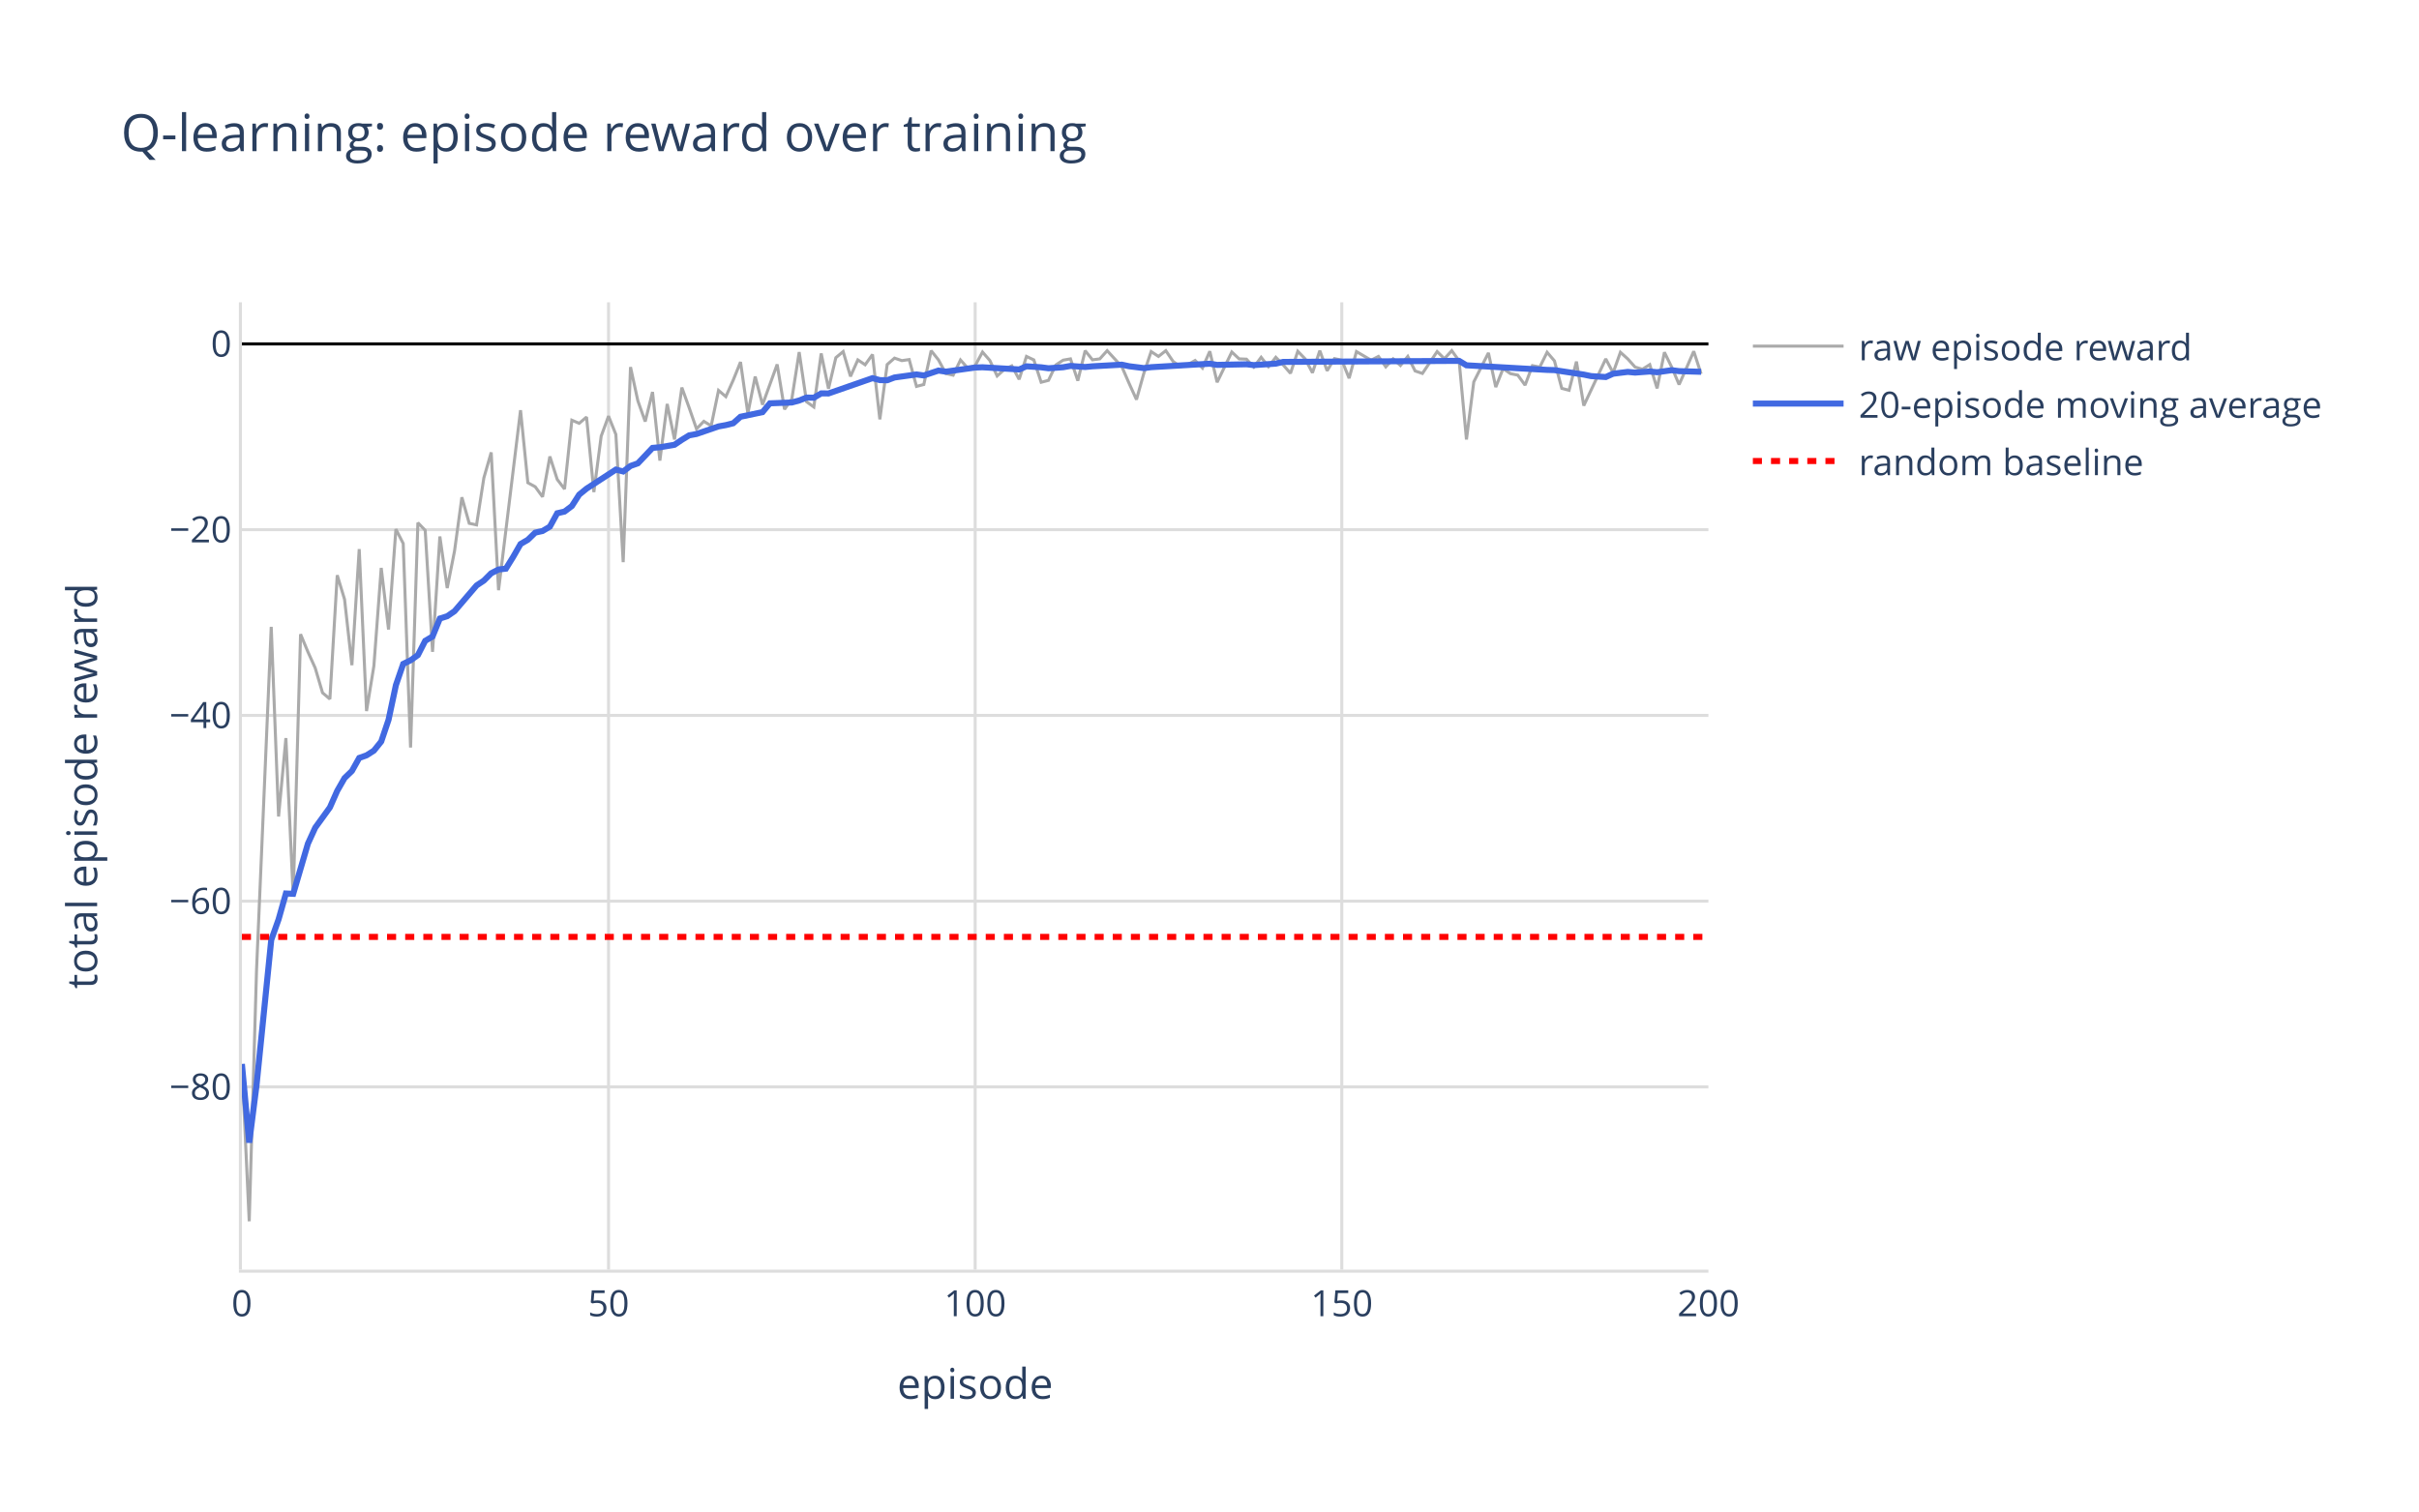
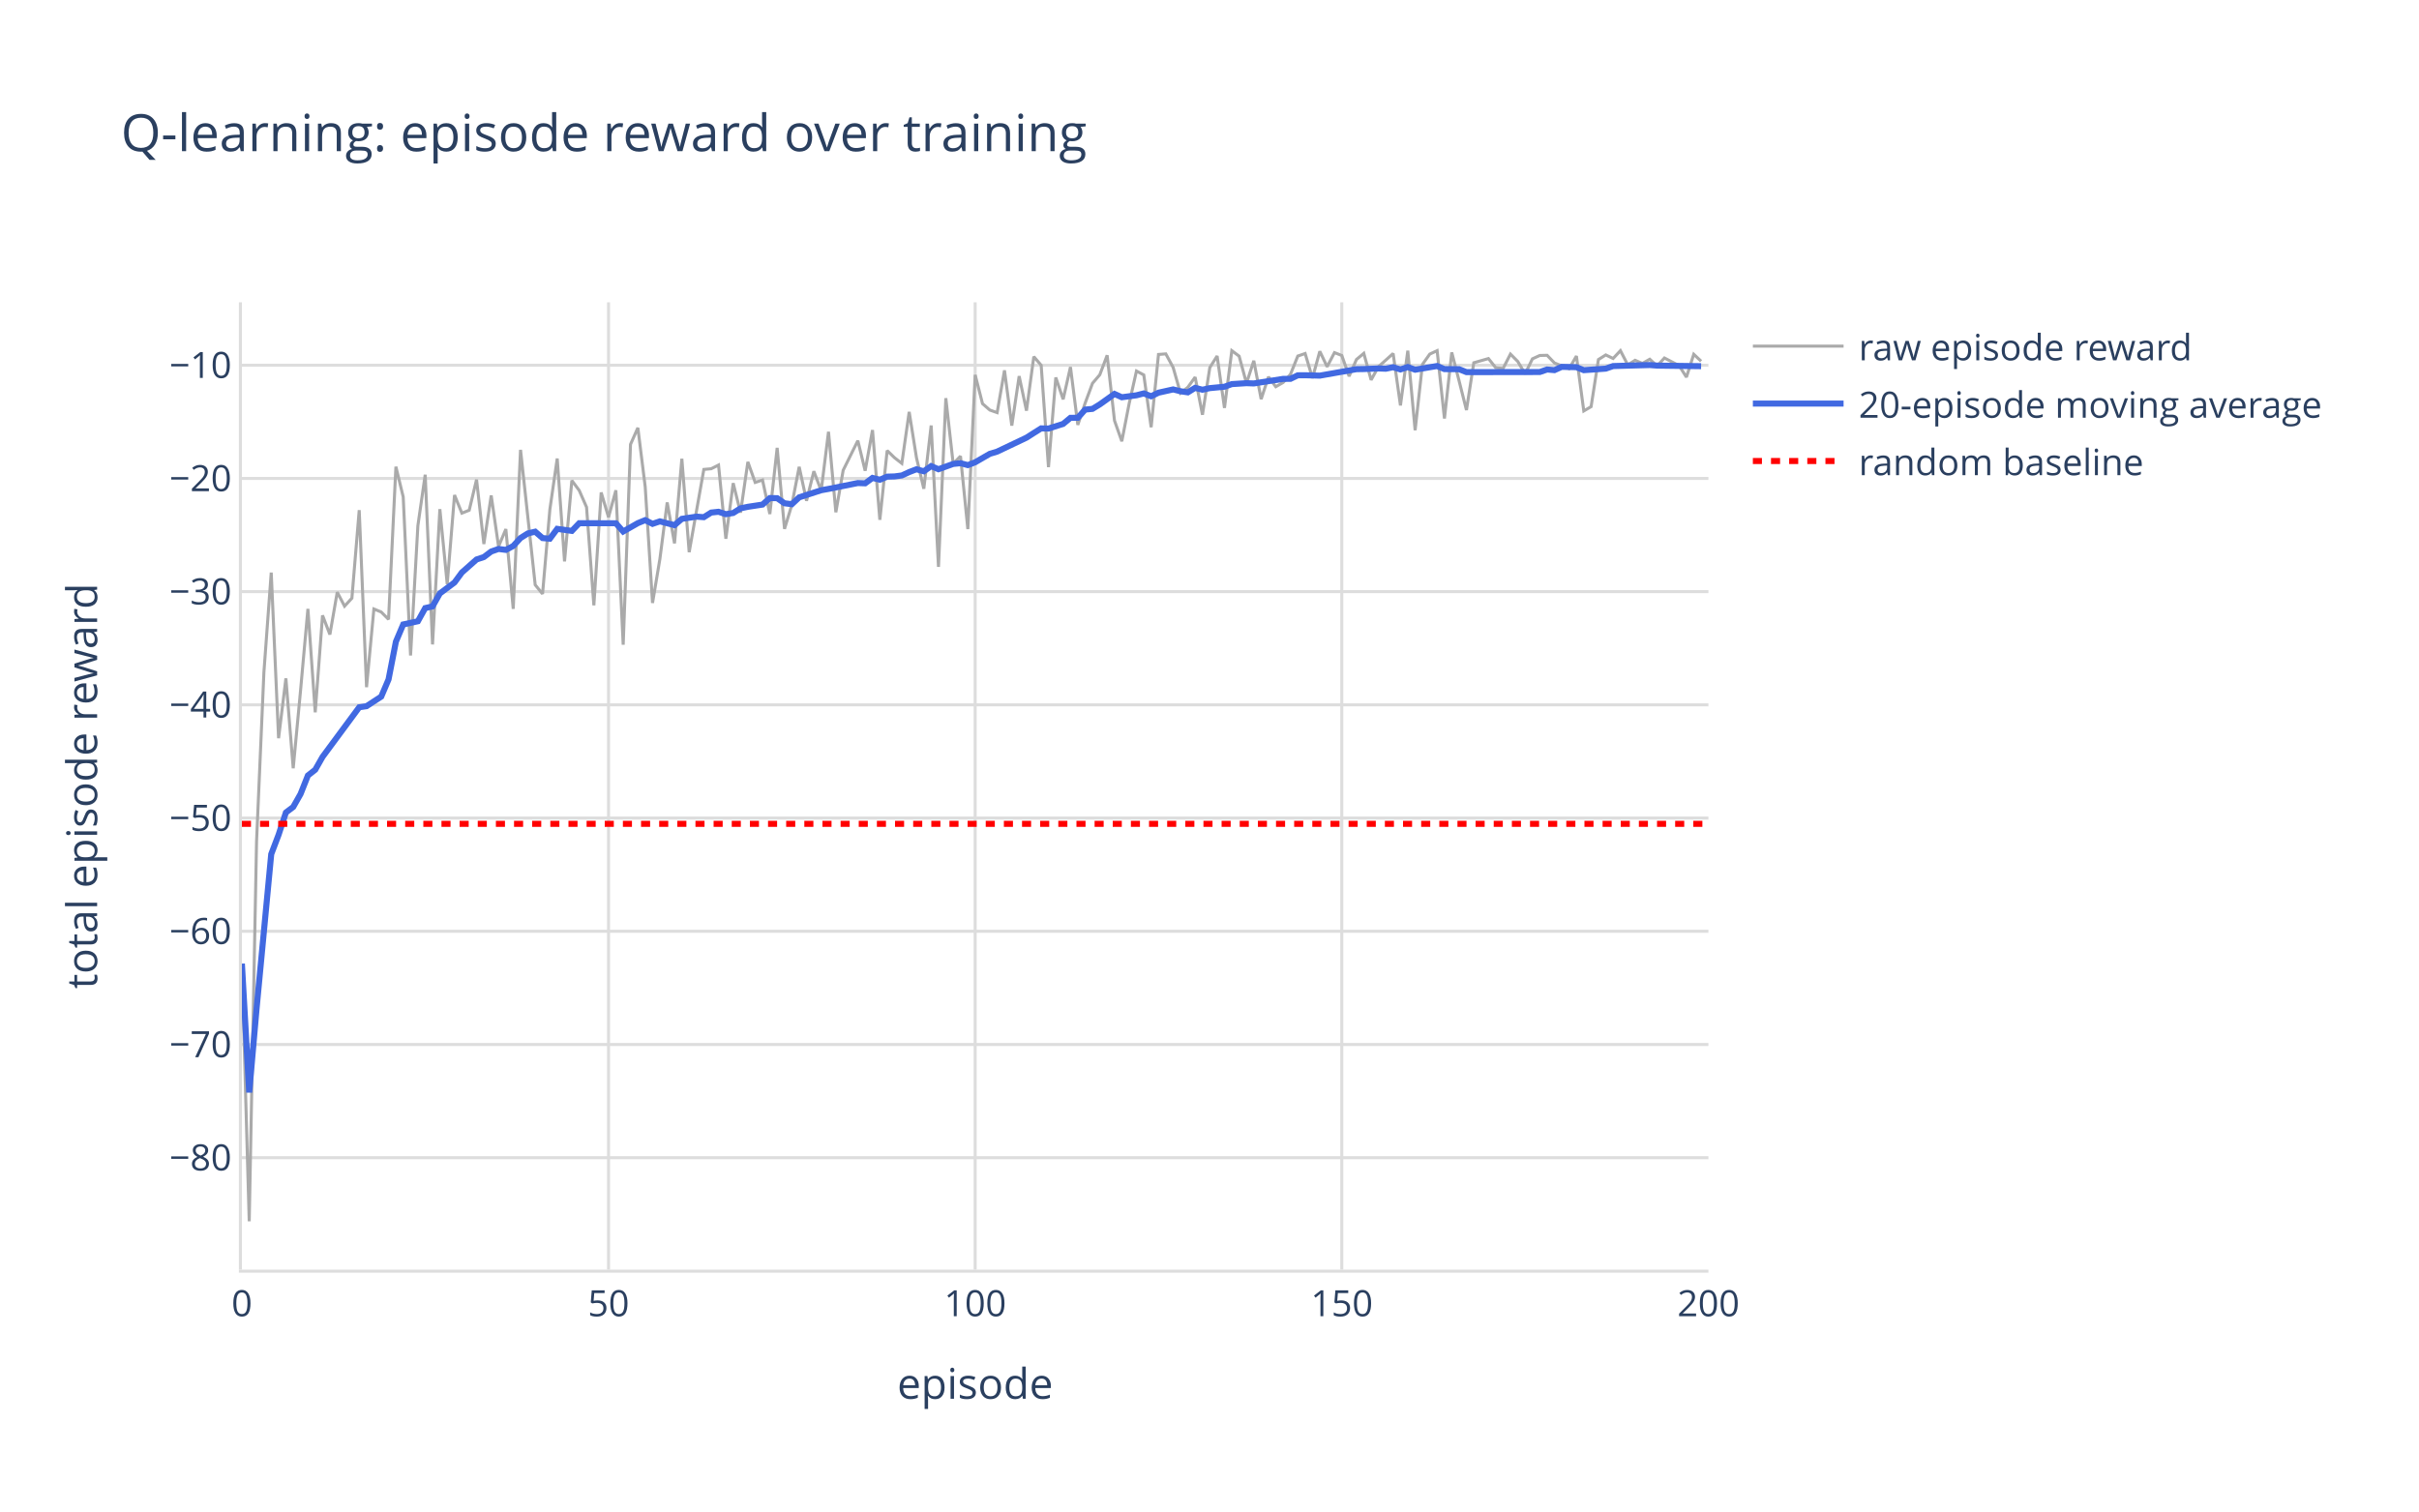
<svg xmlns="http://www.w3.org/2000/svg" class="main-svg" width="800" height="500" style="" viewBox="0 0 800 500">
  <rect x="0" y="0" width="800" height="500" style="fill: rgb(255, 255, 255); fill-opacity: 1;" />
-   <defs id="defs-918a69">
+   <defs id="defs-fa1e85">
    <g class="clips">
-       <clipPath id="clip918a69xyplot" class="plotclip">
+       <clipPath id="clipfa1e85xyplot" class="plotclip">
        <rect width="485" height="320" />
      </clipPath>
-       <clipPath class="axesclip" id="clip918a69x">
+       <clipPath class="axesclip" id="clipfa1e85x">
        <rect x="80" y="0" width="485" height="500" />
      </clipPath>
-       <clipPath class="axesclip" id="clip918a69y">
+       <clipPath class="axesclip" id="clipfa1e85y">
        <rect x="0" y="100" width="800" height="320" />
      </clipPath>
-       <clipPath class="axesclip" id="clip918a69xy">
+       <clipPath class="axesclip" id="clipfa1e85xy">
        <rect x="80" y="100" width="485" height="320" />
      </clipPath>
    </g>
    <g class="gradients" />
    <g class="patterns" />
  </defs>
  <g class="bglayer" />
  <g class="layer-below">
    <g class="imagelayer" />
    <g class="shapelayer" />
  </g>
  <g class="cartesianlayer">
    <g class="subplot xy">
      <g class="layer-subplot">
        <g class="shapelayer" />
        <g class="imagelayer" />
      </g>
      <g class="minor-gridlayer">
        <g class="x" />
        <g class="y" />
      </g>
      <g class="gridlayer">
        <g class="x">
          <path class="xgrid crisp" transform="translate(201.25,0)" d="M0,100v320" style="stroke: rgb(221, 221, 221); stroke-opacity: 1; stroke-width: 1px;" />
          <path class="xgrid crisp" transform="translate(322.5,0)" d="M0,100v320" style="stroke: rgb(221, 221, 221); stroke-opacity: 1; stroke-width: 1px;" />
          <path class="xgrid crisp" transform="translate(443.75,0)" d="M0,100v320" style="stroke: rgb(221, 221, 221); stroke-opacity: 1; stroke-width: 1px;" />
        </g>
        <g class="y">
-           <path class="ygrid crisp" transform="translate(0,359.54)" d="M80,0h485" style="stroke: rgb(221, 221, 221); stroke-opacity: 1; stroke-width: 1px;" />
-           <path class="ygrid crisp" transform="translate(0,298.1)" d="M80,0h485" style="stroke: rgb(221, 221, 221); stroke-opacity: 1; stroke-width: 1px;" />
-           <path class="ygrid crisp" transform="translate(0,236.65)" d="M80,0h485" style="stroke: rgb(221, 221, 221); stroke-opacity: 1; stroke-width: 1px;" />
-           <path class="ygrid crisp" transform="translate(0,175.21)" d="M80,0h485" style="stroke: rgb(221, 221, 221); stroke-opacity: 1; stroke-width: 1px;" />
-         </g>
-       </g>
-       <g class="zerolinelayer">
-         <path class="yzl zl crisp" transform="translate(0,113.77)" d="M80,0h485" style="stroke: rgb(0, 0, 0); stroke-opacity: 1; stroke-width: 1px;" />
-       </g>
+           <path class="ygrid crisp" transform="translate(0,382.96)" d="M80,0h485" style="stroke: rgb(221, 221, 221); stroke-opacity: 1; stroke-width: 1px;" />
+           <path class="ygrid crisp" transform="translate(0,345.51)" d="M80,0h485" style="stroke: rgb(221, 221, 221); stroke-opacity: 1; stroke-width: 1px;" />
+           <path class="ygrid crisp" transform="translate(0,308.06)" d="M80,0h485" style="stroke: rgb(221, 221, 221); stroke-opacity: 1; stroke-width: 1px;" />
+           <path class="ygrid crisp" transform="translate(0,270.61)" d="M80,0h485" style="stroke: rgb(221, 221, 221); stroke-opacity: 1; stroke-width: 1px;" />
+           <path class="ygrid crisp" transform="translate(0,233.16)" d="M80,0h485" style="stroke: rgb(221, 221, 221); stroke-opacity: 1; stroke-width: 1px;" />
+           <path class="ygrid crisp" transform="translate(0,195.71)" d="M80,0h485" style="stroke: rgb(221, 221, 221); stroke-opacity: 1; stroke-width: 1px;" />
+           <path class="ygrid crisp" transform="translate(0,158.27)" d="M80,0h485" style="stroke: rgb(221, 221, 221); stroke-opacity: 1; stroke-width: 1px;" />
+           <path class="ygrid crisp" transform="translate(0,120.82)" d="M80,0h485" style="stroke: rgb(221, 221, 221); stroke-opacity: 1; stroke-width: 1px;" />
+         </g>
+       </g>
+       <g class="zerolinelayer" />
      <g class="layer-between">
        <g class="shapelayer" />
        <g class="imagelayer" />
      </g>
      <path class="xlines-below" />
      <path class="ylines-below" />
      <g class="overlines-below" />
      <g class="xaxislayer-below" />
      <g class="yaxislayer-below" />
      <g class="overaxes-below" />
      <g class="overplot">
-         <g class="xy" transform="translate(80,100)" clip-path="url(#clip918a69xyplot)">
+         <g class="xy" transform="translate(80,100)" clip-path="url(#clipfa1e85xyplot)">
          <g class="scatterlayer mlayer">
-             <g class="trace scatter tracee786dc" style="stroke-miterlimit: 2; opacity: 1;">
+             <g class="trace scatter trace43816e" style="stroke-miterlimit: 2; opacity: 1;">
              <g class="fills" />
              <g class="errorbars" />
              <g class="lines">
-                 <path class="js-line" d="M0,251.96L2.42,304L4.85,220.67L9.7,107.35L12.13,170.1L14.55,144.16L16.97,196.38L19.4,109.79L21.83,115.63L24.25,120.98L26.67,129.17L29.1,131.23L31.53,90.27L33.95,98.26L36.38,120.04L38.8,81.63L41.22,135.22L43.65,120.28L46.08,87.86L48.5,108.24L50.93,75.03L53.35,79.8L55.78,147.28L58.2,72.92L60.62,75.42L63.05,115.62L65.47,77.46L67.9,94.54L70.32,82.28L72.75,64.5L75.18,73.11L77.6,73.64L80.02,58.08L82.45,49.65L84.88,95.24L92.15,35.69L94.57,59.69L97,61.01L99.43,64.35L101.85,51L104.28,58.58L106.7,61.77L109.12,39L111.55,40.03L113.98,37.96L116.4,62.78L118.82,44.28L121.25,37.65L123.68,43.72L126.1,85.96L128.52,21.42L130.95,32.59L133.38,39.44L135.8,29.67L138.23,52.37L140.65,33.62L143.07,45.38L145.5,28.2L147.92,34.89L150.35,41.87L152.77,39.37L155.2,40.86L157.63,29.14L160.05,31.2L162.48,25.76L164.9,19.75L167.33,36.78L169.75,24.56L172.18,33.88L177.02,20.54L179.45,35.4L181.88,31.93L184.3,16.47L186.73,32.89L189.15,34.63L191.58,16.91L194,28.58L196.43,18.31L198.85,16.3L201.27,24.51L203.7,19.05L206.12,20.66L208.55,17.26L210.98,38.72L213.4,20.59L215.83,18.46L218.25,19.29L220.68,18.94L223.1,27.82L225.52,27.19L227.95,16L230.37,19.05L232.8,23.56L235.23,24.11L237.65,19.08L240.08,21.8L242.5,20.96L244.93,16.45L247.35,19.23L249.77,24.36L252.2,22.18L254.62,21.02L257.05,25.48L259.47,17.9L261.9,19.05L264.33,26.45L266.75,25.82L269.17,20.73L271.6,19.14L274.02,18.71L276.45,25.94L278.88,16L281.3,19.03L283.72,18.71L286.15,16L291,21.27L293.42,26.83L295.85,32.18L298.27,23.53L300.7,16.3L303.13,17.9L305.55,16L307.97,19.58L310.4,21.28L312.83,20.6L315.25,19.24L317.67,21.74L320.1,16.2L322.52,26.45L327.38,16.44L329.8,18.71L332.23,18.81L334.65,21.43L337.08,18.19L339.5,21.28L341.92,18.19L344.35,20.69L346.78,23.49L349.2,16.2L351.63,18.71L354.05,23.31L356.48,16L358.9,22.64L361.33,18.63L363.75,19.15L366.17,25.12L368.6,16.3L373.45,19.15L375.88,17.9L378.3,21.35L380.73,18.71L383.15,20.9L385.58,17.9L388,22.71L390.42,23.53L395.28,16.3L397.7,18.66L400.12,16L402.55,19.36L404.98,45.38L407.4,26.34L412.25,16.73L414.67,28.05L417.1,21.93L419.53,23.6L421.95,24.09L424.37,27.4L426.8,20.95L429.23,21.44L431.65,16.53L434.08,19.38L436.5,28.47L438.92,29.11L441.35,19.61L443.78,34.18L451.05,18.71L453.48,23.32L455.9,16.53L458.33,18.73L460.75,21.43L463.17,22.14L465.6,20.61L468.03,28.47L470.45,16.53L472.87,21.48L475.3,27.21L477.73,21.77L480.15,16.2L482.58,23.68" style="vector-effect: none; fill: none; stroke: rgb(170, 170, 170); stroke-opacity: 1; stroke-width: 1px; opacity: 1;" />
+                 <path class="js-line" d="M0,218.77L2.42,304L4.85,178.24L7.28,122.36L9.7,89.4L12.13,144.2L14.55,124.4L16.97,154.15L19.4,128.37L21.83,101.41L24.25,135.64L26.67,103.56L29.1,109.89L31.53,95.88L33.95,100.52L36.38,97.87L38.8,68.75L41.22,127.32L43.65,101.46L46.08,102.45L48.5,104.88L50.93,54.38L53.35,64.39L55.78,116.82L58.2,73.88L60.62,57.03L63.05,113.17L65.47,68.42L67.9,93.24L70.32,63.76L72.75,69.75L75.18,68.78L77.6,58.65L80.02,79.96L82.45,63.9L84.88,80.77L87.3,75.02L89.73,101.41L92.15,48.8L97,93.47L99.43,96.46L101.85,68.53L104.28,51.67L106.7,85.71L109.12,58.95L111.55,62.22L113.98,67.76L116.4,100.25L118.82,62.9L121.25,71.1L123.68,62.18L126.1,113.27L128.52,47L130.95,41.51L133.38,61.01L135.8,99.46L138.23,84.95L140.65,66.2L143.07,79.74L145.5,51.75L147.92,82.66L152.77,55.28L155.2,55.06L157.63,53.84L160.05,78.22L162.48,59.82L164.9,69.58L167.33,52.79L169.75,59.59L172.18,58.79L174.6,70.04L177.02,48.15L179.45,74.95L181.88,66.98L184.3,54.42L186.73,65.66L189.15,55.88L191.58,62.32L194,42.82L196.43,69.46L198.85,55.57L203.7,45.77L206.12,55.72L208.55,42.25L210.98,71.95L213.4,49.05L215.83,51.41L218.25,53.29L220.68,36.24L223.1,51.45L225.52,61.68L227.95,40.75L230.37,87.52L232.8,31.71L235.23,53.4L237.65,50.89L240.08,75.02L242.5,24L244.93,33.53L247.35,35.64L249.77,36.49L252.2,22.51L254.62,40.79L257.05,24.42L259.47,35.85L261.9,17.98L264.33,20.82L266.75,54.53L269.17,24.87L271.6,32.09L274.02,21.41L276.45,40.55L278.88,33.33L281.3,26.8L283.72,23.97L286.15,17.53L288.58,39.12L291,45.97L293.42,33.54L295.85,22.73L298.27,24.03L300.7,41.33L303.13,17.25L305.55,17.06L307.97,21.53L310.4,30.03L312.83,28.11L315.25,24.76L317.67,37.2L320.1,21.6L322.52,17.76L324.95,34.94L327.38,16L329.8,17.81L332.23,26.79L334.65,19.33L337.08,32.03L339.5,24.66L341.92,27.92L344.35,26.52L346.78,23.82L349.2,17.78L351.63,16.94L354.05,25.06L356.48,16.21L358.9,21.31L361.33,16.64L363.75,17.59L366.17,24.46L368.6,18.92L371.03,16.88L373.45,25.68L375.88,21.3L380.73,16.94L383.15,34.12L385.58,16L388,42.32L390.42,20.55L392.85,17.13L395.28,16L397.7,38.44L400.12,16.58L402.55,26.02L404.98,35.65L407.4,20L412.25,18.61L414.67,21.65L417.1,21.87L419.53,17.13L421.95,19.57L424.37,23.66L426.8,18.7L429.23,17.59L431.65,17.53L434.08,20.06L438.92,21.97L441.35,17.78L443.78,35.94L446.2,34.52L448.62,18.94L451.05,17.41L453.48,18.58L455.9,16L458.33,20.7L460.75,19.18L463.17,20.22L465.6,18.83L468.03,21.06L470.45,18.42L475.3,20.94L477.73,24.76L480.15,17.19L482.58,19.48" style="vector-effect: none; fill: none; stroke: rgb(170, 170, 170); stroke-opacity: 1; stroke-width: 1px; opacity: 1;" />
              </g>
              <g class="points" />
              <g class="text" />
            </g>
-             <g class="trace scatter tracee5363a" style="stroke-miterlimit: 2; opacity: 1;">
+             <g class="trace scatter trace4745bd" style="stroke-miterlimit: 2; opacity: 1;">
              <g class="fills" />
              <g class="errorbars" />
              <g class="lines">
-                 <path class="js-line" d="M0,251.96L2.42,277.98L4.85,258.88L9.7,210.94L12.13,204.13L14.55,195.56L16.97,195.67L21.83,179.08L24.25,173.79L29.1,167.09L31.53,161.6L33.95,157.38L36.38,155.04L38.8,150.72L41.22,149.86L43.65,148.31L46.08,145.28L48.5,138.1L50.93,126.65L53.35,119.61L55.78,118.43L58.2,116.71L60.62,111.98L63.05,110.55L65.47,104.61L67.9,103.84L70.32,102.18L77.6,93.67L80.02,92.06L82.45,89.63L84.88,88.39L87.3,88.11L89.73,84.19L92.15,79.96L94.57,78.55L97,76.19L99.43,75.65L101.85,74.21L104.28,69.78L106.7,69.22L109.12,67.4L111.55,63.62L113.98,61.64L123.68,55.34L126.1,55.96L128.52,54.13L130.95,53.27L135.8,48.16L138.23,47.95L143.07,47.13L145.5,45.49L147.92,44.01L150.35,43.56L157.63,41.06L160.05,40.62L162.48,40.01L164.9,37.86L172.18,36.33L174.6,33.42L181.88,33.14L184.3,32.48L186.73,31.51L189.15,31.56L191.58,30.13L194,30.15L208.55,25.09L210.98,25.74L213.4,25.78L215.83,24.87L223.1,23.86L225.52,24.2L230.37,22.58L232.8,22.94L242.5,21.58L244.93,21.49L257.05,22.21L259.47,21.17L264.33,21.5L266.75,21.82L271.6,21.48L274.02,21.05L278.88,21.4L281.3,21.17L291,20.63L293.42,21.15L298.27,21.76L300.7,21.46L320.1,20.31L322.52,20.7L332.23,20.5L334.65,20.77L341.92,20.29L344.35,19.71L402.55,19.37L404.98,20.84L431.65,22.36L434.08,22.43L443.78,23.91L446.2,24.41L451.05,24.72L453.48,23.62L458.33,23.02L460.75,23.25L465.6,22.89L468.03,23.13L472.87,22.46L475.3,22.77L482.58,22.99" style="vector-effect: none; fill: none; stroke: rgb(65, 105, 225); stroke-opacity: 1; stroke-width: 2px; opacity: 1;" />
+                 <path class="js-line" d="M0,218.77L2.42,261.38L4.85,233.67L9.7,182.55L12.13,176.16L14.55,168.77L16.97,166.94L19.4,162.65L21.83,156.53L24.25,154.63L26.67,150.37L38.8,133.96L41.22,133.6L46.08,130.43L48.5,124.74L50.93,112.26L53.35,106.56L58.2,105.51L60.62,101.15L63.05,100.59L65.47,96.3L70.32,92.67L72.75,89.37L77.6,85.07L80.02,84.27L82.45,82.44L84.88,81.59L87.3,81.9L89.73,80.61L92.15,77.97L94.57,76.45L97,75.88L99.43,77.99L101.85,78.2L104.28,74.94L109.12,75.62L111.55,73.08L123.68,73.09L126.1,75.82L130.95,73.05L133.38,72.06L135.8,73.29L138.23,72.46L143.07,73.72L145.5,71.63L150.35,70.9L152.77,71.08L155.2,69.55L157.63,69.29L160.05,70.09L162.48,69.69L164.9,68.16L167.33,67.65L172.18,66.91L174.6,64.75L177.02,64.8L179.45,66.48L181.88,66.78L184.3,64.52L191.58,62.17L194,61.73L203.7,59.79L206.12,59.88L208.55,58.09L210.98,58.69L213.4,57.67L215.83,57.6L218.25,57.28L220.68,56.16L223.1,55.23L225.52,55.9L227.95,54.19L230.37,55.22L235.23,53.47L237.65,53.22L240.08,53.86L242.5,52.92L247.35,50.12L249.77,49.39L259.47,44.78L261.9,43.23L264.33,41.7L266.75,41.76L271.6,40.22L274.02,38.21L276.45,38.2L278.88,35.49L281.3,35.25L283.72,33.77L288.58,30.31L291,31.41L295.85,30.76L298.27,30.14L300.7,31.08L303.13,29.9L307.97,28.82L310.4,29.42L312.83,29.79L315.25,28.3L317.67,28.92L320.1,28.39L324.95,27.93L327.38,27.06L332.23,26.75L334.65,26.84L344.35,25.33L346.78,25.32L349.2,24.15L351.63,24.13L356.48,24.26L358.9,23.83L368.6,22.12L371.03,22.08L375.88,21.88L378.3,21.97L380.73,21.47L383.15,22.21L385.58,21.41L388,22.3L395.28,21.07L397.7,22.1L402.55,22.13L404.98,23.1L429.23,23.06L431.65,22.23L434.08,22.44L436.5,21.35L441.35,21.46L443.78,22.45L451.05,21.94L453.48,21.09L465.6,20.75L468.03,20.94L482.58,21.13" style="vector-effect: none; fill: none; stroke: rgb(65, 105, 225); stroke-opacity: 1; stroke-width: 2px; opacity: 1;" />
              </g>
              <g class="points" />
              <g class="text" />
            </g>
-             <g class="trace scatter trace2901d7" style="stroke-miterlimit: 2; opacity: 1;">
+             <g class="trace scatter trace61f768" style="stroke-miterlimit: 2; opacity: 1;">
              <g class="fills" />
              <g class="errorbars" />
              <g class="lines">
-                 <path class="js-line" d="M0,209.92L485,209.92" style="vector-effect: none; fill: none; stroke: rgb(255, 0, 0); stroke-opacity: 1; stroke-dasharray: 3px, 3px; stroke-width: 2px; opacity: 1;" />
+                 <path class="js-line" d="M0,172.52L485,172.52" style="vector-effect: none; fill: none; stroke: rgb(255, 0, 0); stroke-opacity: 1; stroke-dasharray: 3px, 3px; stroke-width: 2px; opacity: 1;" />
              </g>
              <g class="points" />
              <g class="text" />
            </g>
          </g>
        </g>
      </g>
      <g class="zerolinelayer-above" />
      <path class="xlines-above crisp" d="M79,420.5H565" style="fill: none; stroke-width: 1px; stroke: rgb(221, 221, 221); stroke-opacity: 1;" />
      <path class="ylines-above crisp" d="M79.5,100V420" style="fill: none; stroke-width: 1px; stroke: rgb(221, 221, 221); stroke-opacity: 1;" />
      <g class="overlines-above" />
      <g class="xaxislayer-above">
        <g class="xtick">
          <text text-anchor="middle" x="0" y="435.4" transform="translate(80,0)" style="font-family: 'Open Sans', verdana, arial, sans-serif; font-size: 12px; fill: rgb(42, 63, 95); fill-opacity: 1; white-space: pre;">0</text>
        </g>
        <g class="xtick">
          <text text-anchor="middle" x="0" y="435.4" style="font-family: 'Open Sans', verdana, arial, sans-serif; font-size: 12px; fill: rgb(42, 63, 95); fill-opacity: 1; white-space: pre;" transform="translate(201.25,0)">50</text>
        </g>
        <g class="xtick">
          <text text-anchor="middle" x="0" y="435.4" style="font-family: 'Open Sans', verdana, arial, sans-serif; font-size: 12px; fill: rgb(42, 63, 95); fill-opacity: 1; white-space: pre;" transform="translate(322.5,0)">100</text>
        </g>
        <g class="xtick">
          <text text-anchor="middle" x="0" y="435.4" style="font-family: 'Open Sans', verdana, arial, sans-serif; font-size: 12px; fill: rgb(42, 63, 95); fill-opacity: 1; white-space: pre;" transform="translate(443.75,0)">150</text>
        </g>
        <g class="xtick">
          <text text-anchor="middle" x="0" y="435.4" style="font-family: 'Open Sans', verdana, arial, sans-serif; font-size: 12px; fill: rgb(42, 63, 95); fill-opacity: 1; white-space: pre;" transform="translate(565,0)">200</text>
        </g>
      </g>
      <g class="yaxislayer-above">
        <g class="ytick">
-           <text text-anchor="end" x="76.6" y="4.2" transform="translate(0,359.54)" style="font-family: 'Open Sans', verdana, arial, sans-serif; font-size: 12px; fill: rgb(42, 63, 95); fill-opacity: 1; white-space: pre;">−80</text>
-         </g>
-         <g class="ytick">
-           <text text-anchor="end" x="76.6" y="4.2" style="font-family: 'Open Sans', verdana, arial, sans-serif; font-size: 12px; fill: rgb(42, 63, 95); fill-opacity: 1; white-space: pre;" transform="translate(0,298.1)">−60</text>
-         </g>
-         <g class="ytick">
-           <text text-anchor="end" x="76.6" y="4.2" style="font-family: 'Open Sans', verdana, arial, sans-serif; font-size: 12px; fill: rgb(42, 63, 95); fill-opacity: 1; white-space: pre;" transform="translate(0,236.65)">−40</text>
-         </g>
-         <g class="ytick">
-           <text text-anchor="end" x="76.6" y="4.2" style="font-family: 'Open Sans', verdana, arial, sans-serif; font-size: 12px; fill: rgb(42, 63, 95); fill-opacity: 1; white-space: pre;" transform="translate(0,175.21)">−20</text>
-         </g>
-         <g class="ytick">
-           <text text-anchor="end" x="76.6" y="4.2" style="font-family: 'Open Sans', verdana, arial, sans-serif; font-size: 12px; fill: rgb(42, 63, 95); fill-opacity: 1; white-space: pre;" transform="translate(0,113.77)">0</text>
+           <text text-anchor="end" x="76.6" y="4.2" transform="translate(0,382.96)" style="font-family: 'Open Sans', verdana, arial, sans-serif; font-size: 12px; fill: rgb(42, 63, 95); fill-opacity: 1; white-space: pre;">−80</text>
+         </g>
+         <g class="ytick">
+           <text text-anchor="end" x="76.6" y="4.2" style="font-family: 'Open Sans', verdana, arial, sans-serif; font-size: 12px; fill: rgb(42, 63, 95); fill-opacity: 1; white-space: pre;" transform="translate(0,345.51)">−70</text>
+         </g>
+         <g class="ytick">
+           <text text-anchor="end" x="76.6" y="4.2" style="font-family: 'Open Sans', verdana, arial, sans-serif; font-size: 12px; fill: rgb(42, 63, 95); fill-opacity: 1; white-space: pre;" transform="translate(0,308.06)">−60</text>
+         </g>
+         <g class="ytick">
+           <text text-anchor="end" x="76.6" y="4.2" style="font-family: 'Open Sans', verdana, arial, sans-serif; font-size: 12px; fill: rgb(42, 63, 95); fill-opacity: 1; white-space: pre;" transform="translate(0,270.61)">−50</text>
+         </g>
+         <g class="ytick">
+           <text text-anchor="end" x="76.6" y="4.2" style="font-family: 'Open Sans', verdana, arial, sans-serif; font-size: 12px; fill: rgb(42, 63, 95); fill-opacity: 1; white-space: pre;" transform="translate(0,233.16)">−40</text>
+         </g>
+         <g class="ytick">
+           <text text-anchor="end" x="76.6" y="4.2" style="font-family: 'Open Sans', verdana, arial, sans-serif; font-size: 12px; fill: rgb(42, 63, 95); fill-opacity: 1; white-space: pre;" transform="translate(0,195.71)">−30</text>
+         </g>
+         <g class="ytick">
+           <text text-anchor="end" x="76.6" y="4.2" style="font-family: 'Open Sans', verdana, arial, sans-serif; font-size: 12px; fill: rgb(42, 63, 95); fill-opacity: 1; white-space: pre;" transform="translate(0,158.27)">−20</text>
+         </g>
+         <g class="ytick">
+           <text text-anchor="end" x="76.6" y="4.2" style="font-family: 'Open Sans', verdana, arial, sans-serif; font-size: 12px; fill: rgb(42, 63, 95); fill-opacity: 1; white-space: pre;" transform="translate(0,120.82)">−10</text>
        </g>
      </g>
      <g class="overaxes-above" />
    </g>
  </g>
  <g class="polarlayer" />
  <g class="smithlayer" />
  <g class="ternarylayer" />
  <g class="geolayer" />
  <g class="funnelarealayer" />
  <g class="pielayer" />
  <g class="iciclelayer" />
  <g class="treemaplayer" />
  <g class="sunburstlayer" />
  <g class="glimages" />
-   <defs id="topdefs-918a69">
+   <defs id="topdefs-fa1e85">
    <g class="clips" />
-     <clipPath id="legend918a69">
+     <clipPath id="legendfa1e85">
      <rect width="213" height="67" x="0" y="0" />
    </clipPath>
  </defs>
  <g class="layer-above">
    <g class="imagelayer" />
    <g class="shapelayer" />
  </g>
  <g class="infolayer">
    <g class="legend" pointer-events="all" transform="translate(574.7,100)">
      <rect class="bg" shape-rendering="crispEdges" style="stroke: rgb(68, 68, 68); stroke-opacity: 1; fill: rgb(255, 255, 255); fill-opacity: 1; stroke-width: 0px;" width="213" height="67" x="0" y="0" />
-       <g class="scrollbox" transform="" clip-path="url(#legend918a69)">
+       <g class="scrollbox" transform="" clip-path="url(#legendfa1e85)">
        <g class="groups">
          <g class="traces" transform="translate(0,14.5)" style="opacity: 1;">
            <text class="legendtext" text-anchor="start" x="40" y="4.68" style="font-family: 'Open Sans', verdana, arial, sans-serif; font-size: 12px; fill: rgb(42, 63, 95); fill-opacity: 1; white-space: pre;">raw episode reward</text>
            <g class="layers" style="opacity: 1;">
              <g class="legendfill" />
              <g class="legendlines">
                <path class="js-line" d="M5,0h30" style="fill: none; stroke: rgb(170, 170, 170); stroke-opacity: 1; stroke-width: 1px;" />
              </g>
              <g class="legendsymbols">
                <g class="legendpoints" />
              </g>
            </g>
            <rect class="legendtoggle" x="0" y="-9.5" width="207.562" height="19" style="fill: rgb(0, 0, 0); fill-opacity: 0;" />
          </g>
          <g class="traces" transform="translate(0,33.5)" style="opacity: 1;">
            <text class="legendtext" text-anchor="start" x="40" y="4.68" style="font-family: 'Open Sans', verdana, arial, sans-serif; font-size: 12px; fill: rgb(42, 63, 95); fill-opacity: 1; white-space: pre;">20-episode moving average</text>
            <g class="layers" style="opacity: 1;">
              <g class="legendfill" />
              <g class="legendlines">
                <path class="js-line" d="M5,0h30" style="fill: none; stroke: rgb(65, 105, 225); stroke-opacity: 1; stroke-width: 2px;" />
              </g>
              <g class="legendsymbols">
                <g class="legendpoints" />
              </g>
            </g>
            <rect class="legendtoggle" x="0" y="-9.5" width="207.562" height="19" style="fill: rgb(0, 0, 0); fill-opacity: 0;" />
          </g>
          <g class="traces" transform="translate(0,52.5)" style="opacity: 1;">
            <text class="legendtext" text-anchor="start" x="40" y="4.68" style="font-family: 'Open Sans', verdana, arial, sans-serif; font-size: 12px; fill: rgb(42, 63, 95); fill-opacity: 1; white-space: pre;">random baseline</text>
            <g class="layers" style="opacity: 1;">
              <g class="legendfill" />
              <g class="legendlines">
                <path class="js-line" d="M5,0h30" style="fill: none; stroke: rgb(255, 0, 0); stroke-opacity: 1; stroke-dasharray: 3px, 3px; stroke-width: 2px;" />
              </g>
              <g class="legendsymbols">
                <g class="legendpoints" />
              </g>
            </g>
            <rect class="legendtoggle" x="0" y="-9.5" width="207.562" height="19" style="fill: rgb(0, 0, 0); fill-opacity: 0;" />
          </g>
        </g>
      </g>
      <rect class="scrollbar" rx="20" ry="3" width="0" height="0" style="fill: rgb(128, 139, 164); fill-opacity: 1;" x="0" y="0" />
    </g>
    <g class="g-gtitle">
      <text class="gtitle" x="40" y="50" text-anchor="start" dy="0em" style="opacity: 1; font-family: 'Open Sans', verdana, arial, sans-serif; font-size: 17px; fill: rgb(42, 63, 95); fill-opacity: 1; white-space: pre;">Q-learning: episode reward over training</text>
    </g>
    <g class="g-xtitle">
      <text class="xtitle" x="322.5" y="462.7" text-anchor="middle" style="opacity: 1; font-family: 'Open Sans', verdana, arial, sans-serif; font-size: 14px; fill: rgb(42, 63, 95); fill-opacity: 1; white-space: pre;">episode</text>
    </g>
    <g class="g-ytitle">
      <text class="ytitle" transform="rotate(-90,32.12148,260)" x="32.121" y="260" text-anchor="middle" style="opacity: 1; font-family: 'Open Sans', verdana, arial, sans-serif; font-size: 14px; fill: rgb(42, 63, 95); fill-opacity: 1; white-space: pre;">total episode reward</text>
    </g>
  </g>
</svg>
